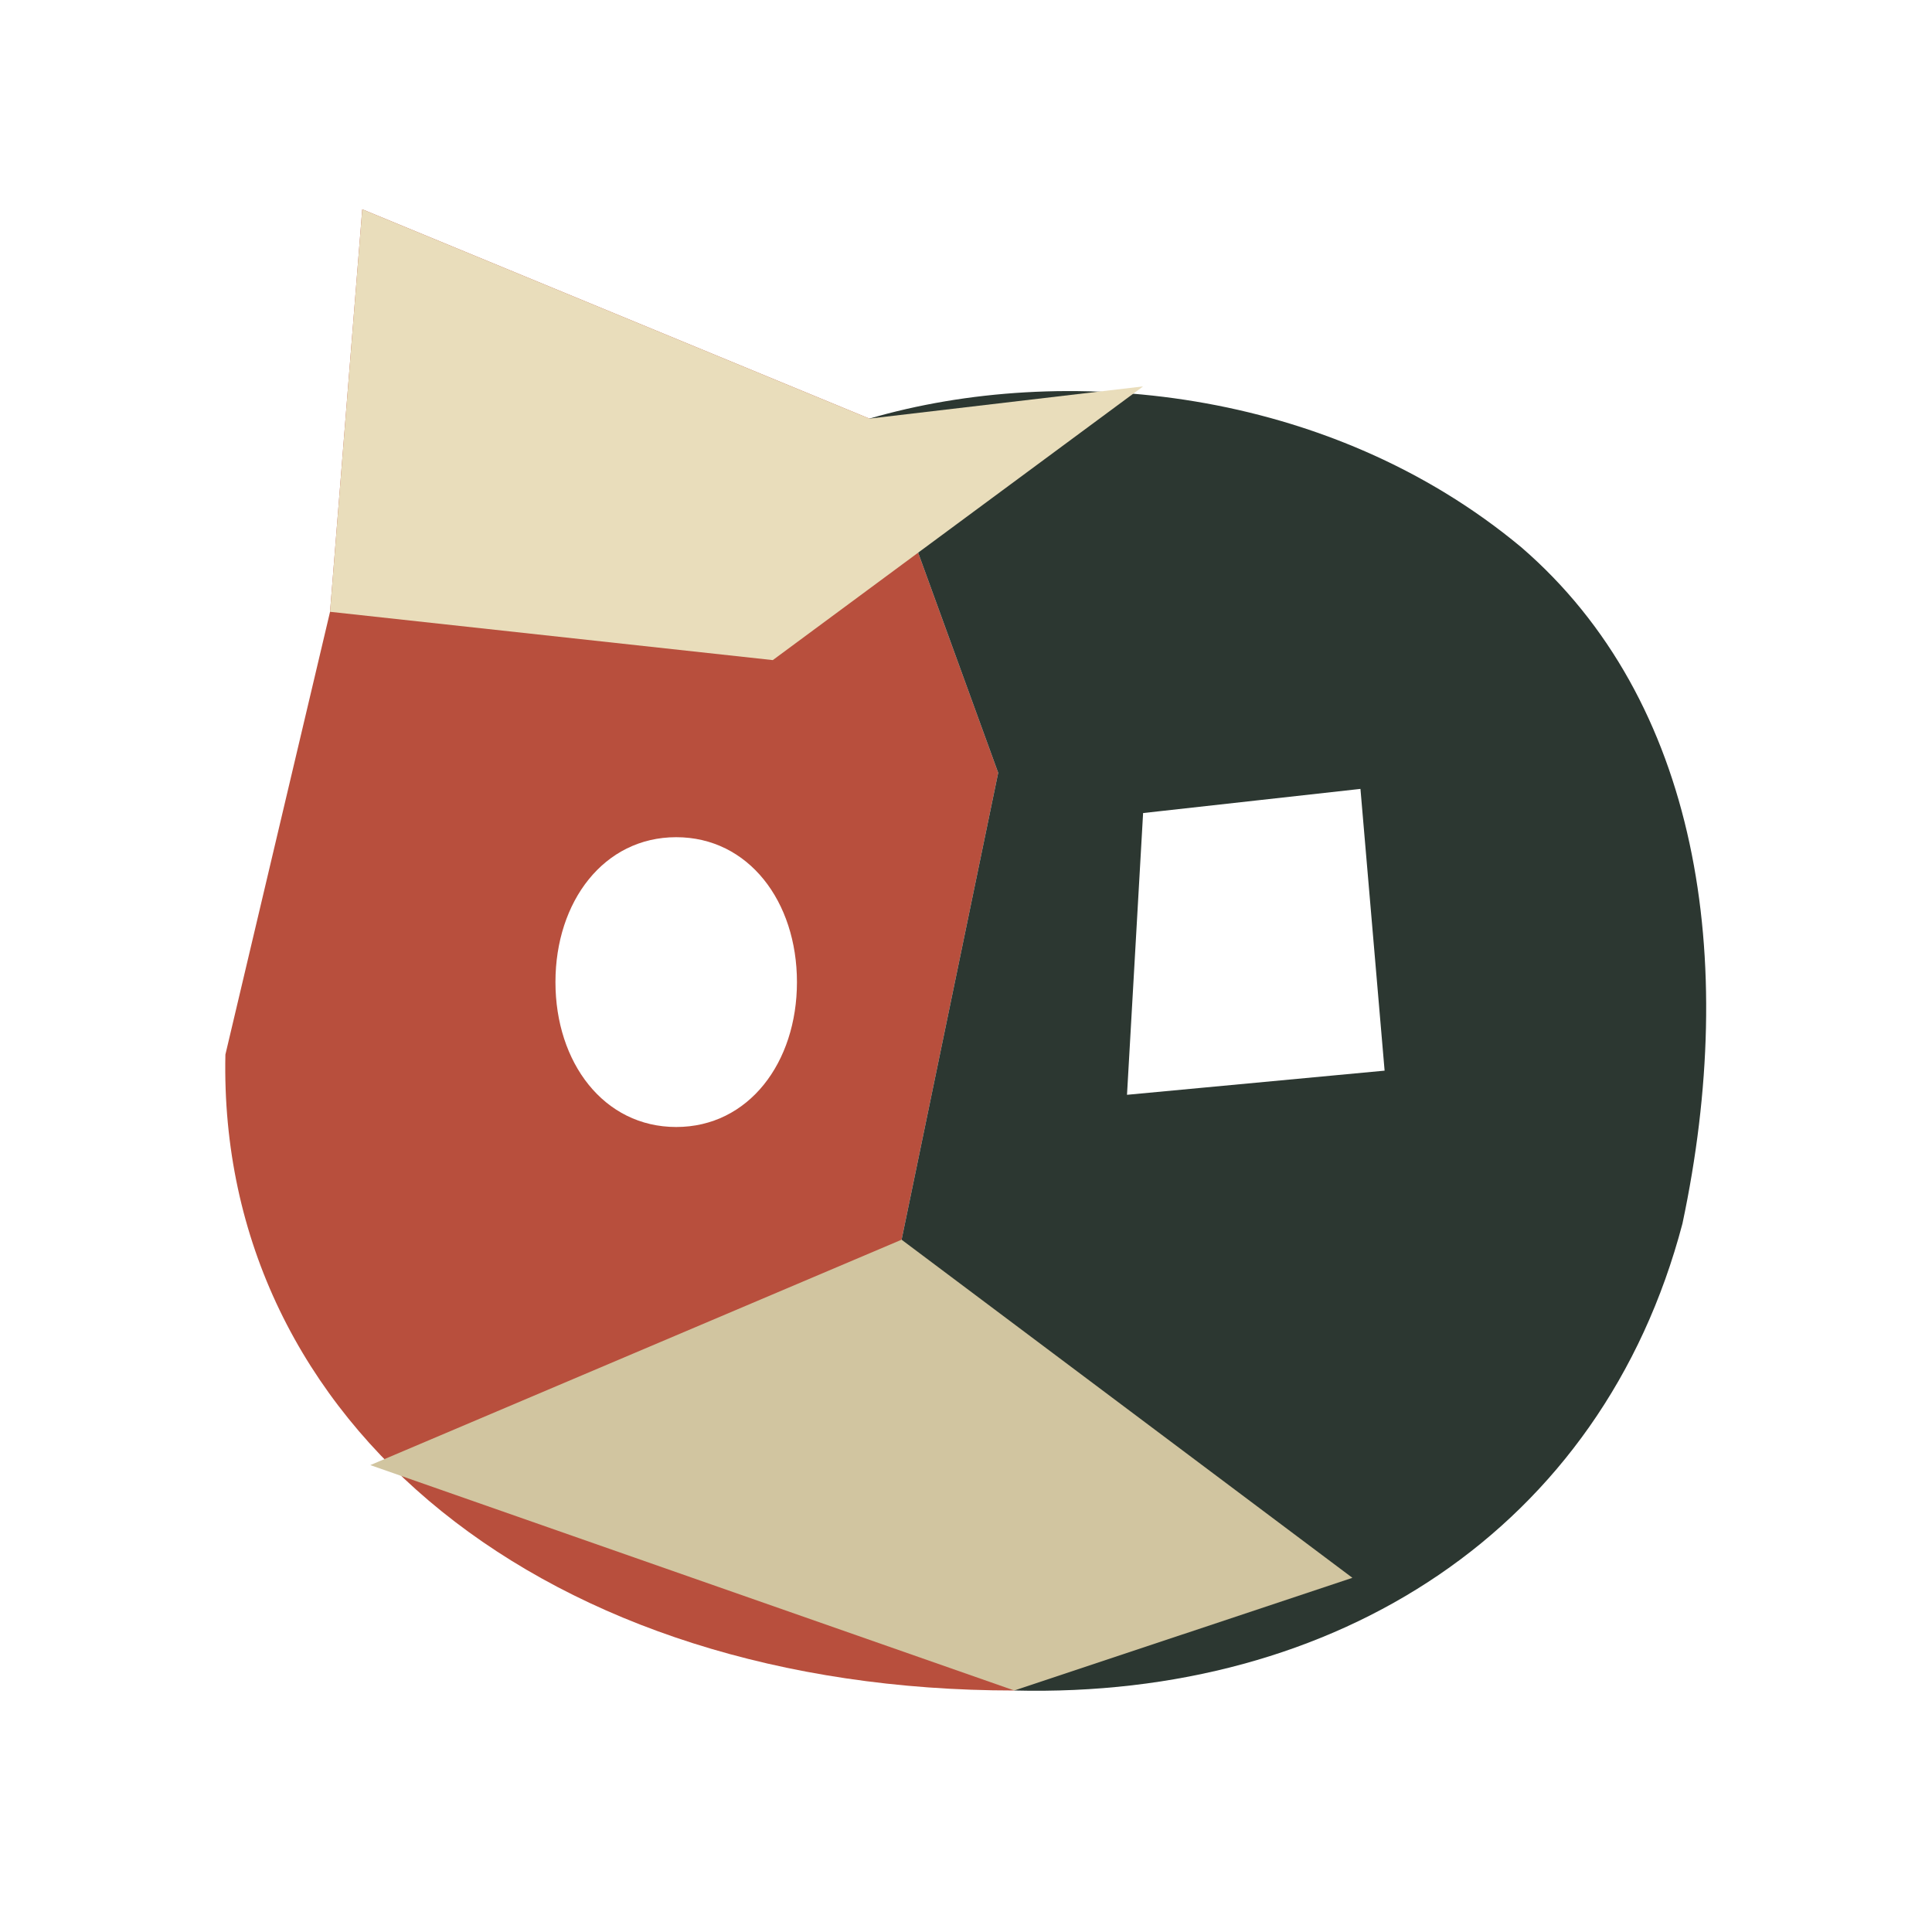
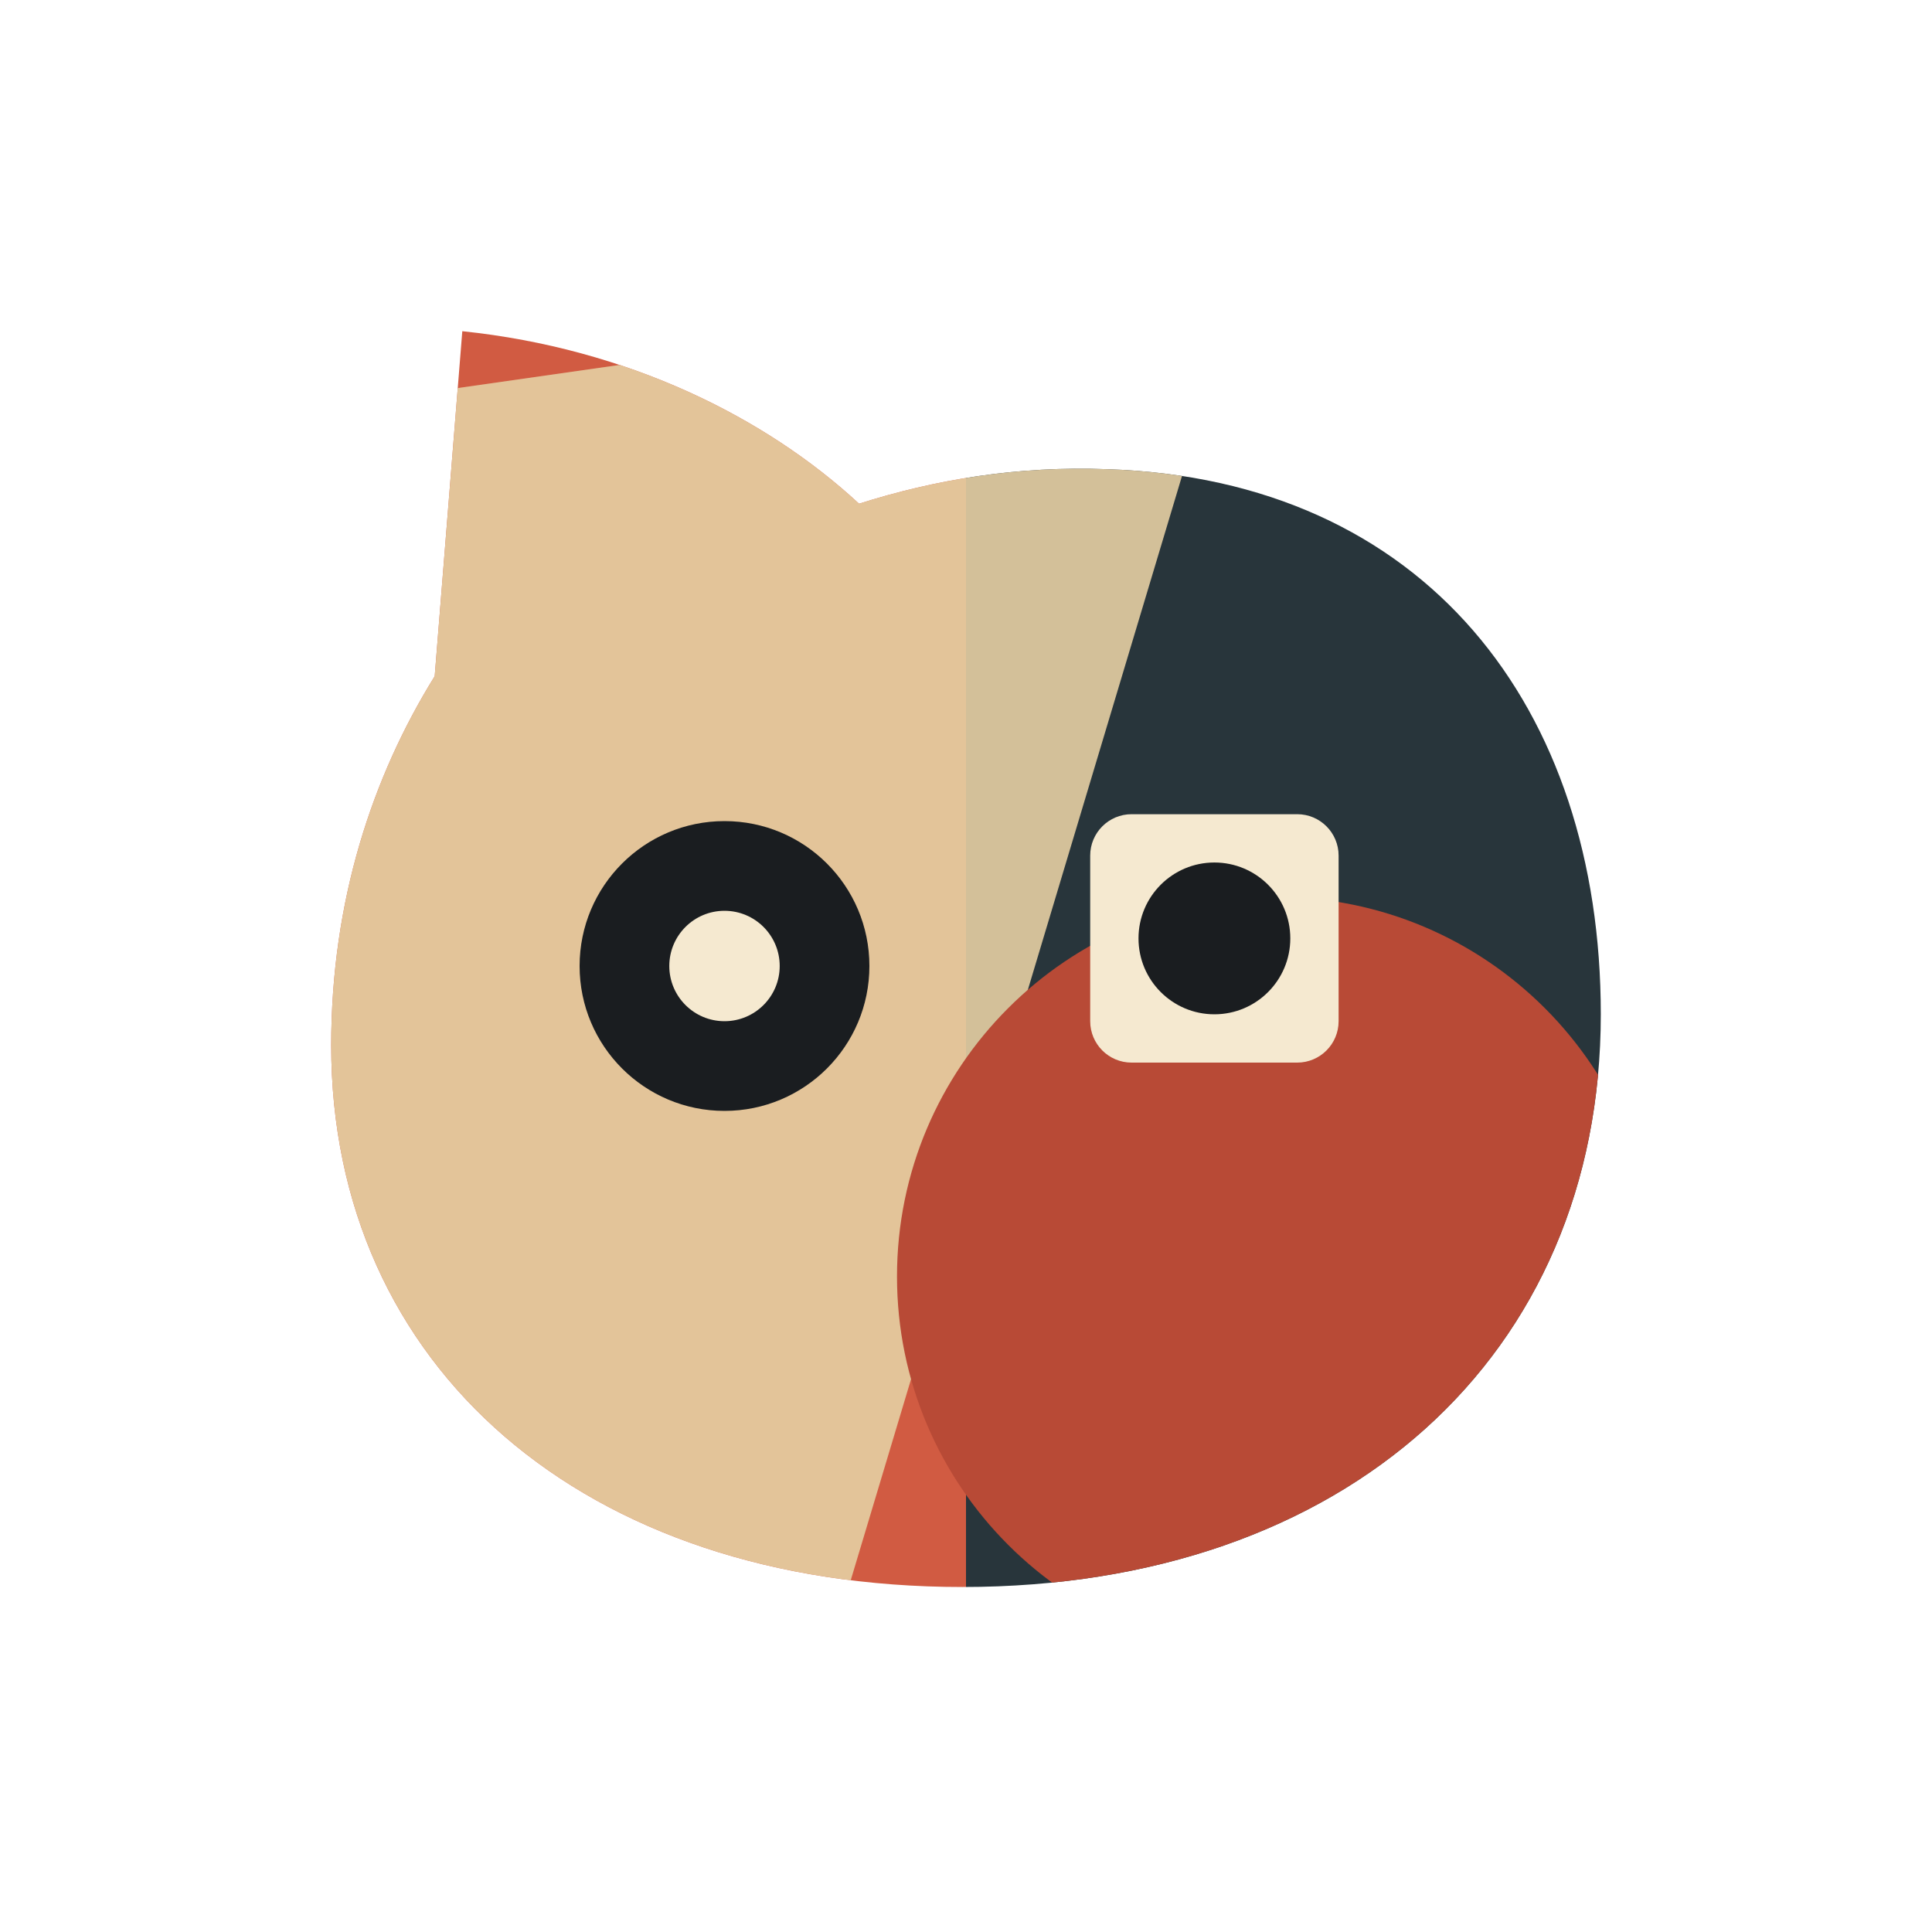
- <svg xmlns="http://www.w3.org/2000/svg" width="256" height="256" viewBox="0 0 24 24">
-   <path d="M4.5 2.6L10.8 5.2L12.4 9.6L11.2 15.4L12.6 21C6.8 21 2.7 17.7 2.8 13.1L4.1 7.6ZM8.4 10.4C7.5 10.4 6.9 11.2 6.9 12.2C6.9 13.2 7.5 14 8.4 14C9.3 14 9.9 13.2 9.9 12.2C9.9 11.2 9.3 10.4 8.4 10.4Z" fill="#b84f3d" fill-rule="evenodd" />
-   <path d="M10.8 5.2C13.2 4.5 16.5 4.8 18.9 6.8C21.1 8.7 21.6 11.9 20.9 15.2C19.9 19 16.6 21.1 12.6 21L11.2 15.4L12.4 9.6ZM14.2 10.1L14.0 13.6L17.2 13.3L16.9 9.8Z" fill="#2c3731" fill-rule="evenodd" />
-   <path d="M4.5 2.6L10.8 5.2L14.2 4.8L9.6 8.2L4.1 7.6Z" fill="#e9ddbb" />
-   <path d="M4.6 18.2L12.6 21L16.8 19.6L11.2 15.4Z" fill="#d1c5a0" />
+ <svg xmlns="http://www.w3.org/2000/svg" width="256" height="256" viewBox="-2 -2 28 28">
+   <defs>
+     <clipPath id="dada">
+       <path d="M4.7 2.8C7.1 3.05 9.1 4.05 10.45 5.3C11.55 4.95 12.75 4.75 14.05 4.8C18.65 4.95 21.2 8.25 21.2 12.7C21.2 17.65 17.5 21 11.95 21C6.45 21 2.8 17.8 2.8 13.15C2.8 11.05 3.4 9.25 4.3 7.8L4.7 2.8Z" />
+     </clipPath>
+   </defs>
+   <g clip-path="url(#dada)">
+     <rect x="0" y="0" width="12" height="24" fill="#d15b42" />
+     <rect x="12" y="0" width="12" height="24" fill="#28353b" />
+     <polygon points="2,4 16,2 10,22 2,18" fill="#e6cfa3" opacity=".9" />
+     <circle cx="16.5" cy="16.5" r="5.5" fill="#b84a36" />
+   </g>
+   <circle cx="8.5" cy="12" r="2.1" fill="#1a1d20" />
+   <circle cx="8.5" cy="12" r=".8" fill="#f5e9d0" />
+   <rect x="13.8" y="9.8" width="3.6" height="3.6" rx=".6" fill="#f5e9d0" />
+   <circle cx="15.6" cy="11.6" r="1.1" fill="#1a1d20" />
</svg>
